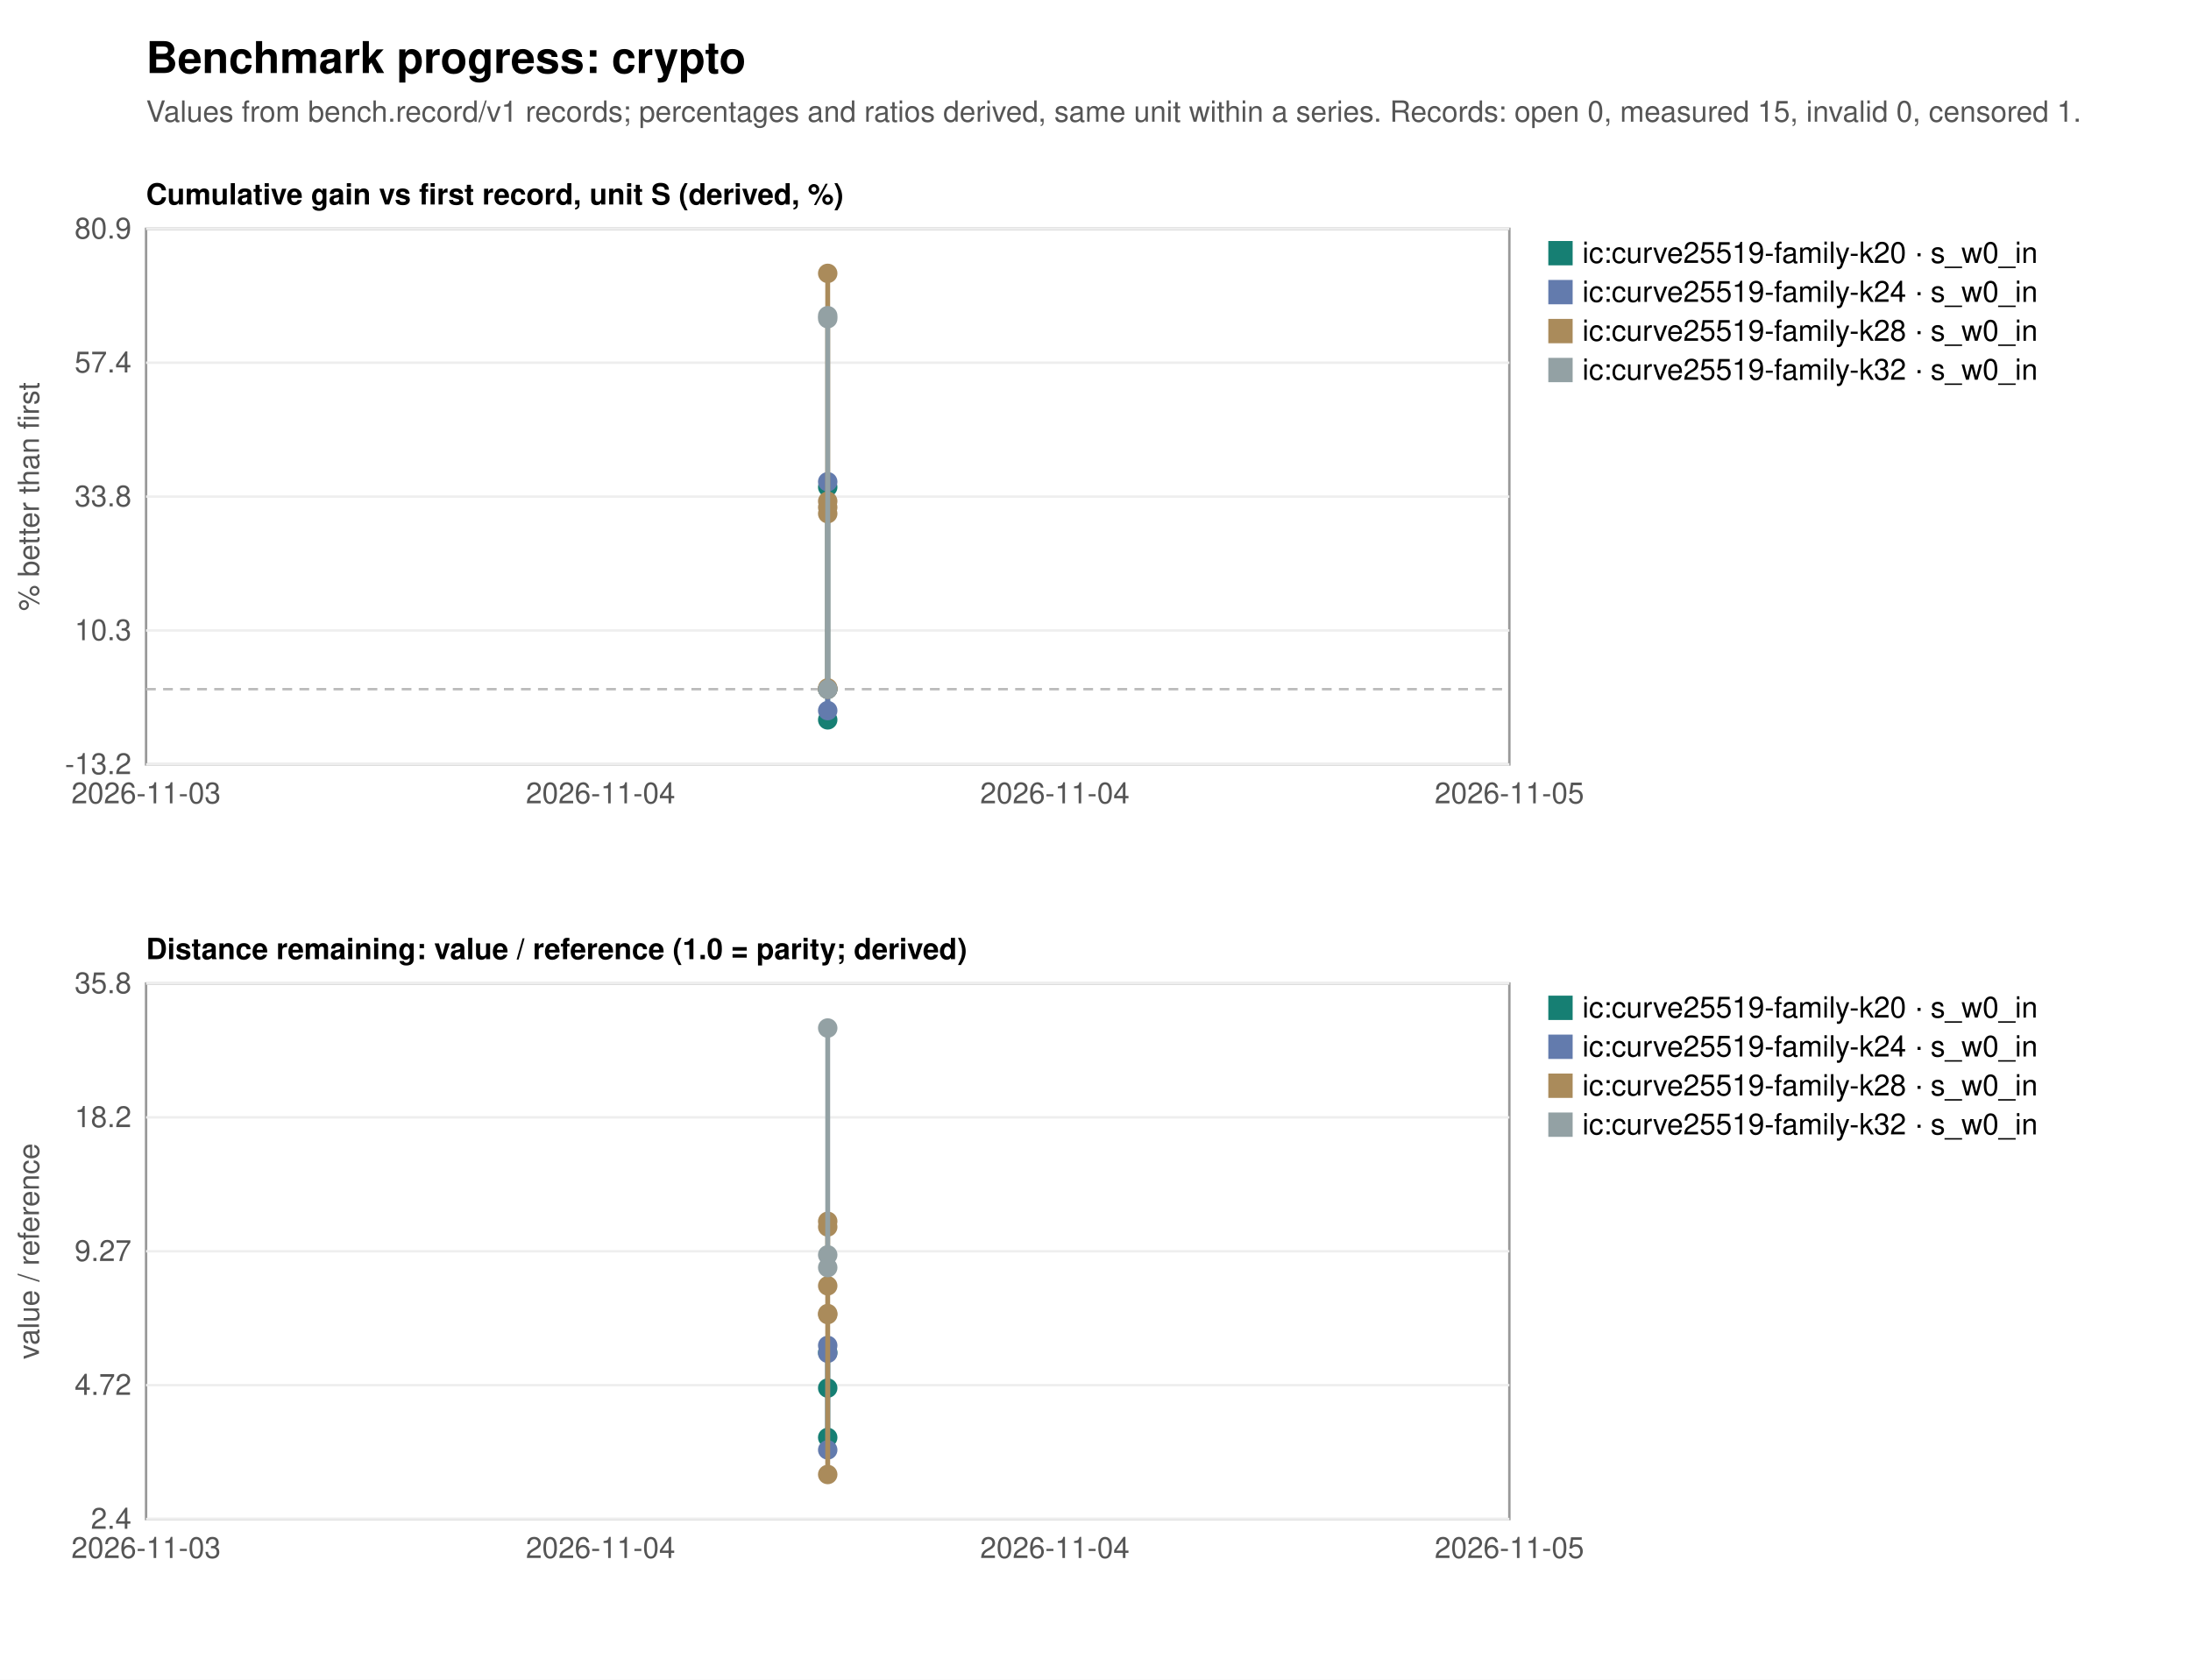
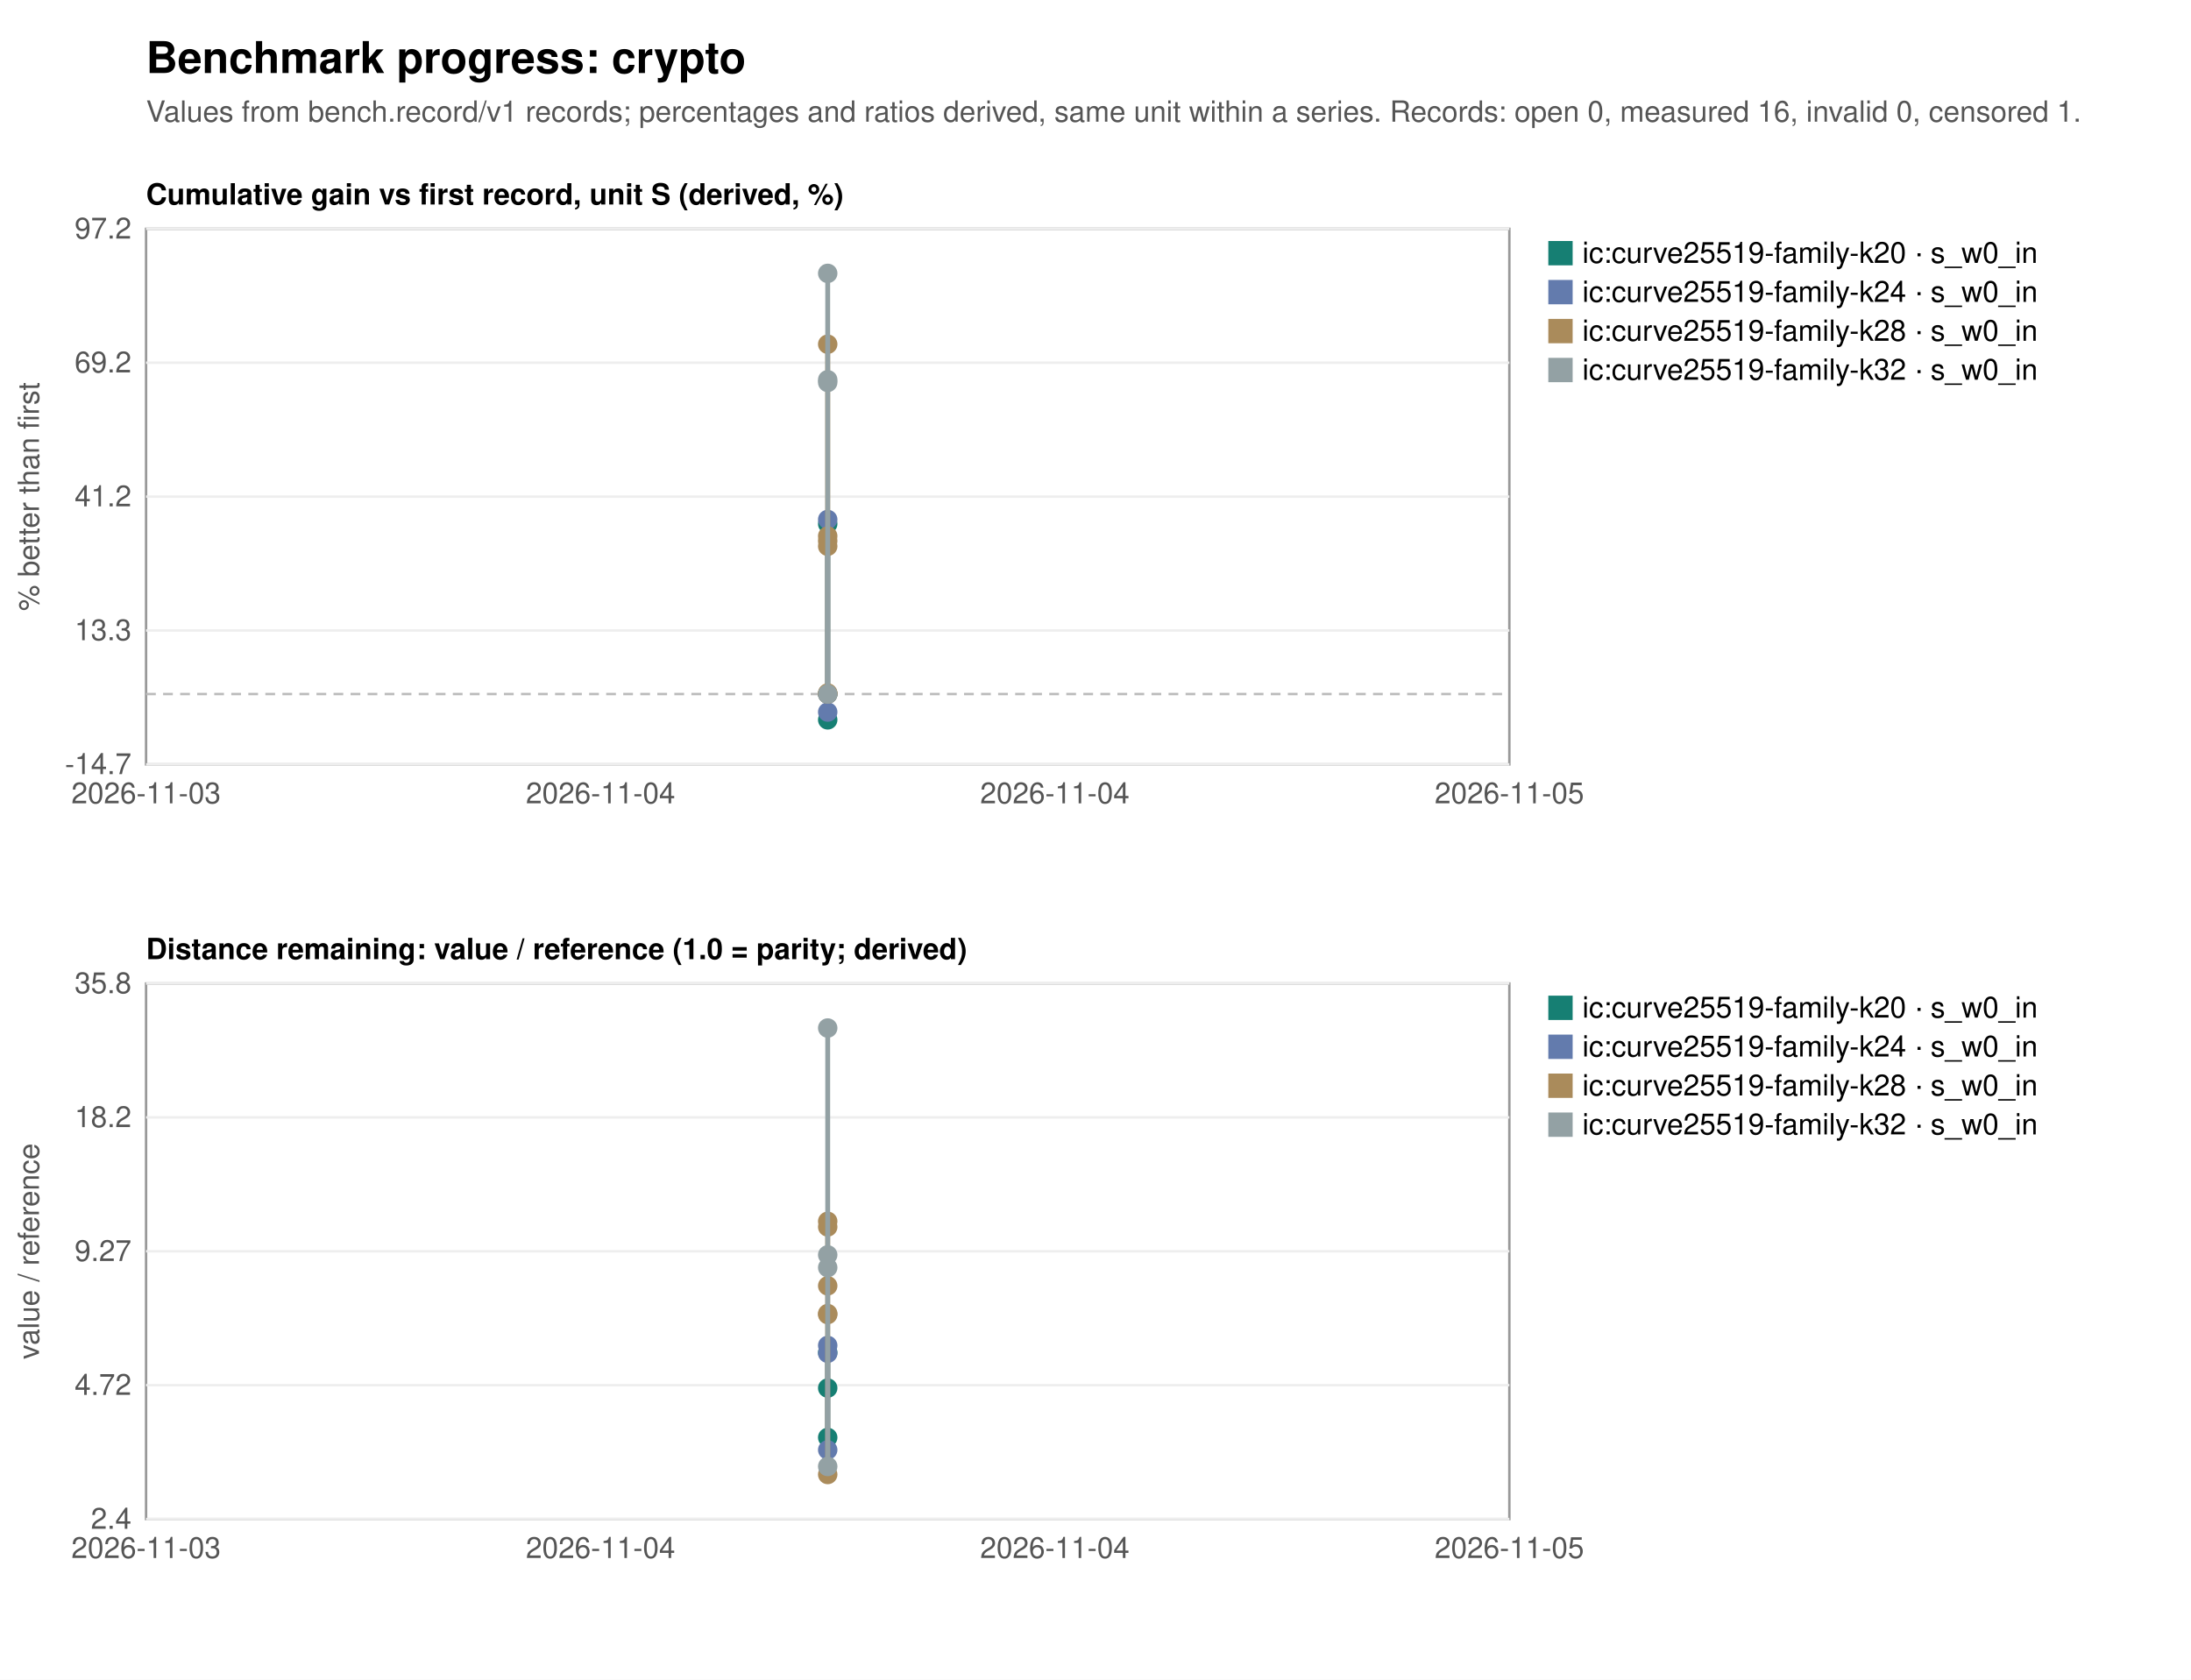
<svg xmlns="http://www.w3.org/2000/svg" width="900" height="690" viewBox="0 0 900 690" font-family="Helvetica, Arial, sans-serif" font-size="12">
  <rect width="900" height="690" fill="white" />
  <text x="60" y="30" font-size="18" font-weight="bold">Benchmark progress: crypto</text>
-   <text x="60" y="50" fill="#555">Values from bench.record/v1 records; percentages and ratios derived, same unit within a series. Records: open 0, measured 15, invalid 0, censored 1.</text>
+   <text x="60" y="50" fill="#555">Values from bench.record/v1 records; percentages and ratios derived, same unit within a series. Records: open 0, measured 16, invalid 0, censored 1.</text>
  <text x="60" y="84" font-weight="bold">Cumulative gain vs first record, unit S (derived, %)</text>
  <rect x="60" y="94" width="560" height="220" fill="none" stroke="#999" />
  <line x1="60" y1="314.0" x2="620" y2="314.0" stroke="#eee" />
-   <text x="54" y="318.0" text-anchor="end" fill="#555">-13.2</text>
+   <text x="54" y="318.0" text-anchor="end" fill="#555">-14.7</text>
  <line x1="60" y1="259.0" x2="620" y2="259.0" stroke="#eee" />
-   <text x="54" y="263.0" text-anchor="end" fill="#555">10.3</text>
+   <text x="54" y="263.0" text-anchor="end" fill="#555">13.3</text>
  <line x1="60" y1="204.0" x2="620" y2="204.0" stroke="#eee" />
-   <text x="54" y="208.0" text-anchor="end" fill="#555">33.8</text>
+   <text x="54" y="208.0" text-anchor="end" fill="#555">41.2</text>
  <line x1="60" y1="149.0" x2="620" y2="149.0" stroke="#eee" />
-   <text x="54" y="153.0" text-anchor="end" fill="#555">57.4</text>
+   <text x="54" y="153.0" text-anchor="end" fill="#555">69.2</text>
  <line x1="60" y1="94.0" x2="620" y2="94.0" stroke="#eee" />
-   <text x="54" y="98.0" text-anchor="end" fill="#555">80.9</text>
+   <text x="54" y="98.0" text-anchor="end" fill="#555">97.2</text>
  <text x="60.0" y="330" text-anchor="middle" fill="#555">2026-11-03</text>
  <text x="246.7" y="330" text-anchor="middle" fill="#555">2026-11-04</text>
  <text x="433.3" y="330" text-anchor="middle" fill="#555">2026-11-04</text>
  <text x="620.0" y="330" text-anchor="middle" fill="#555">2026-11-05</text>
-   <line x1="60" y1="283.1" x2="620" y2="283.1" stroke="#bbb" stroke-dasharray="4 3" />
+   <line x1="60" y1="285.1" x2="620" y2="285.1" stroke="#bbb" stroke-dasharray="4 3" />
  <text transform="translate(16,204.0) rotate(-90)" text-anchor="middle" fill="#555">% better than first</text>
-   <polyline fill="none" stroke="#167f73" stroke-width="2" points="340.0,283.1 340.0,295.7 340.0,200.1" />
-   <circle cx="340.0" cy="283.1" r="4" fill="#167f73" />
+   <polyline fill="none" stroke="#167f73" stroke-width="2" points="340.0,285.1 340.0,295.7 340.0,215.2" />
+   <circle cx="340.0" cy="285.1" r="4" fill="#167f73" />
  <circle cx="340.0" cy="295.7" r="4" fill="#167f73" />
-   <circle cx="340.0" cy="200.1" r="4" fill="#167f73" />
+   <circle cx="340.0" cy="215.2" r="4" fill="#167f73" />
  <rect x="636" y="99" width="10" height="10" fill="#167f73" />
  <text x="650" y="108">ic:curve25519-family-k20 · s_w0_in</text>
-   <polyline fill="none" stroke="#637bad" stroke-width="2" points="340.0,283.1 340.0,291.9 340.0,197.9" />
-   <circle cx="340.0" cy="283.1" r="4" fill="#637bad" />
-   <circle cx="340.0" cy="291.9" r="4" fill="#637bad" />
-   <circle cx="340.0" cy="197.9" r="4" fill="#637bad" />
+   <polyline fill="none" stroke="#637bad" stroke-width="2" points="340.0,285.1 340.0,292.5 340.0,213.4" />
+   <circle cx="340.0" cy="285.1" r="4" fill="#637bad" />
+   <circle cx="340.0" cy="292.5" r="4" fill="#637bad" />
+   <circle cx="340.0" cy="213.4" r="4" fill="#637bad" />
  <rect x="636" y="115" width="10" height="10" fill="#637bad" />
  <text x="650" y="124">ic:curve25519-family-k24 · s_w0_in</text>
-   <polyline fill="none" stroke="#aa8b5b" stroke-width="2" points="340.0,283.1 340.0,282.6 340.0,208.4 340.0,205.9 340.0,211.0 340.0,112.3" />
-   <circle cx="340.0" cy="283.1" r="4" fill="#aa8b5b" />
-   <circle cx="340.0" cy="282.6" r="4" fill="#aa8b5b" />
-   <circle cx="340.0" cy="208.4" r="4" fill="#aa8b5b" />
-   <circle cx="340.0" cy="205.9" r="4" fill="#aa8b5b" />
-   <circle cx="340.0" cy="211.0" r="4" fill="#aa8b5b" />
-   <circle cx="340.0" cy="112.3" r="4" fill="#aa8b5b" />
+   <polyline fill="none" stroke="#aa8b5b" stroke-width="2" points="340.0,285.1 340.0,284.7 340.0,222.2 340.0,220.2 340.0,224.4 340.0,141.4" />
+   <circle cx="340.0" cy="285.1" r="4" fill="#aa8b5b" />
+   <circle cx="340.0" cy="284.7" r="4" fill="#aa8b5b" />
+   <circle cx="340.0" cy="222.2" r="4" fill="#aa8b5b" />
+   <circle cx="340.0" cy="220.2" r="4" fill="#aa8b5b" />
+   <circle cx="340.0" cy="224.4" r="4" fill="#aa8b5b" />
+   <circle cx="340.0" cy="141.4" r="4" fill="#aa8b5b" />
  <rect x="636" y="131" width="10" height="10" fill="#aa8b5b" />
  <text x="650" y="140">ic:curve25519-family-k28 · s_w0_in</text>
-   <polyline fill="none" stroke="#93a1a4" stroke-width="2" points="340.0,283.1 340.0,129.7 340.0,130.9" />
-   <circle cx="340.0" cy="283.1" r="4" fill="#93a1a4" />
-   <circle cx="340.0" cy="129.7" r="4" fill="#93a1a4" />
-   <circle cx="340.0" cy="130.9" r="4" fill="#93a1a4" />
+   <polyline fill="none" stroke="#93a1a4" stroke-width="2" points="340.0,285.1 340.0,156.0 340.0,157.1 340.0,112.3" />
+   <circle cx="340.0" cy="285.1" r="4" fill="#93a1a4" />
+   <circle cx="340.0" cy="156.0" r="4" fill="#93a1a4" />
+   <circle cx="340.0" cy="157.1" r="4" fill="#93a1a4" />
+   <circle cx="340.0" cy="112.3" r="4" fill="#93a1a4" />
  <rect x="636" y="147" width="10" height="10" fill="#93a1a4" />
  <text x="650" y="156">ic:curve25519-family-k32 · s_w0_in</text>
  <text x="60" y="394" font-weight="bold">Distance remaining: value / reference (1.0 = parity; derived)</text>
  <rect x="60" y="404" width="560" height="220" fill="none" stroke="#999" />
  <line x1="60" y1="624.0" x2="620" y2="624.0" stroke="#eee" />
  <text x="54" y="628.0" text-anchor="end" fill="#555">2.4</text>
  <line x1="60" y1="569.0" x2="620" y2="569.0" stroke="#eee" />
  <text x="54" y="573.0" text-anchor="end" fill="#555">4.72</text>
  <line x1="60" y1="514.0" x2="620" y2="514.0" stroke="#eee" />
  <text x="54" y="518.0" text-anchor="end" fill="#555">9.27</text>
  <line x1="60" y1="459.0" x2="620" y2="459.0" stroke="#eee" />
  <text x="54" y="463.0" text-anchor="end" fill="#555">18.2</text>
  <line x1="60" y1="404.0" x2="620" y2="404.0" stroke="#eee" />
  <text x="54" y="408.0" text-anchor="end" fill="#555">35.8</text>
  <text x="60.0" y="640" text-anchor="middle" fill="#555">2026-11-03</text>
  <text x="246.7" y="640" text-anchor="middle" fill="#555">2026-11-04</text>
  <text x="433.3" y="640" text-anchor="middle" fill="#555">2026-11-04</text>
  <text x="620.0" y="640" text-anchor="middle" fill="#555">2026-11-05</text>
  <text transform="translate(16,514.0) rotate(-90)" text-anchor="middle" fill="#555">value / reference</text>
  <polyline fill="none" stroke="#167f73" stroke-width="2" points="340.0,570.2 340.0,555.6 340.0,590.5" />
  <circle cx="340.0" cy="570.2" r="4" fill="#167f73" />
  <circle cx="340.0" cy="555.6" r="4" fill="#167f73" />
  <circle cx="340.0" cy="590.5" r="4" fill="#167f73" />
  <rect x="636" y="409" width="10" height="10" fill="#167f73" />
  <text x="650" y="418">ic:curve25519-family-k20 · s_w0_in</text>
  <polyline fill="none" stroke="#637bad" stroke-width="2" points="340.0,552.7 340.0,555.9 340.0,595.6" />
  <circle cx="340.0" cy="552.7" r="4" fill="#637bad" />
  <circle cx="340.0" cy="555.9" r="4" fill="#637bad" />
  <circle cx="340.0" cy="595.6" r="4" fill="#637bad" />
  <rect x="636" y="425" width="10" height="10" fill="#637bad" />
  <text x="650" y="434">ic:curve25519-family-k24 · s_w0_in</text>
  <polyline fill="none" stroke="#aa8b5b" stroke-width="2" points="340.0,501.7 340.0,504.0 340.0,528.2 340.0,540.0 340.0,539.6 340.0,605.7" />
  <circle cx="340.0" cy="501.7" r="4" fill="#aa8b5b" />
  <circle cx="340.0" cy="504.0" r="4" fill="#aa8b5b" />
  <circle cx="340.0" cy="528.2" r="4" fill="#aa8b5b" />
  <circle cx="340.0" cy="540.0" r="4" fill="#aa8b5b" />
  <circle cx="340.0" cy="539.6" r="4" fill="#aa8b5b" />
  <circle cx="340.0" cy="605.7" r="4" fill="#aa8b5b" />
  <rect x="636" y="441" width="10" height="10" fill="#aa8b5b" />
  <text x="650" y="450">ic:curve25519-family-k28 · s_w0_in</text>
-   <polyline fill="none" stroke="#93a1a4" stroke-width="2" points="340.0,422.3 340.0,515.5 340.0,520.7" />
+   <polyline fill="none" stroke="#93a1a4" stroke-width="2" points="340.0,422.3 340.0,515.5 340.0,520.7 340.0,602.4" />
  <circle cx="340.0" cy="422.3" r="4" fill="#93a1a4" />
  <circle cx="340.0" cy="515.5" r="4" fill="#93a1a4" />
  <circle cx="340.0" cy="520.7" r="4" fill="#93a1a4" />
+   <circle cx="340.0" cy="602.4" r="4" fill="#93a1a4" />
  <rect x="636" y="457" width="10" height="10" fill="#93a1a4" />
  <text x="650" y="466">ic:curve25519-family-k32 · s_w0_in</text>
</svg>
